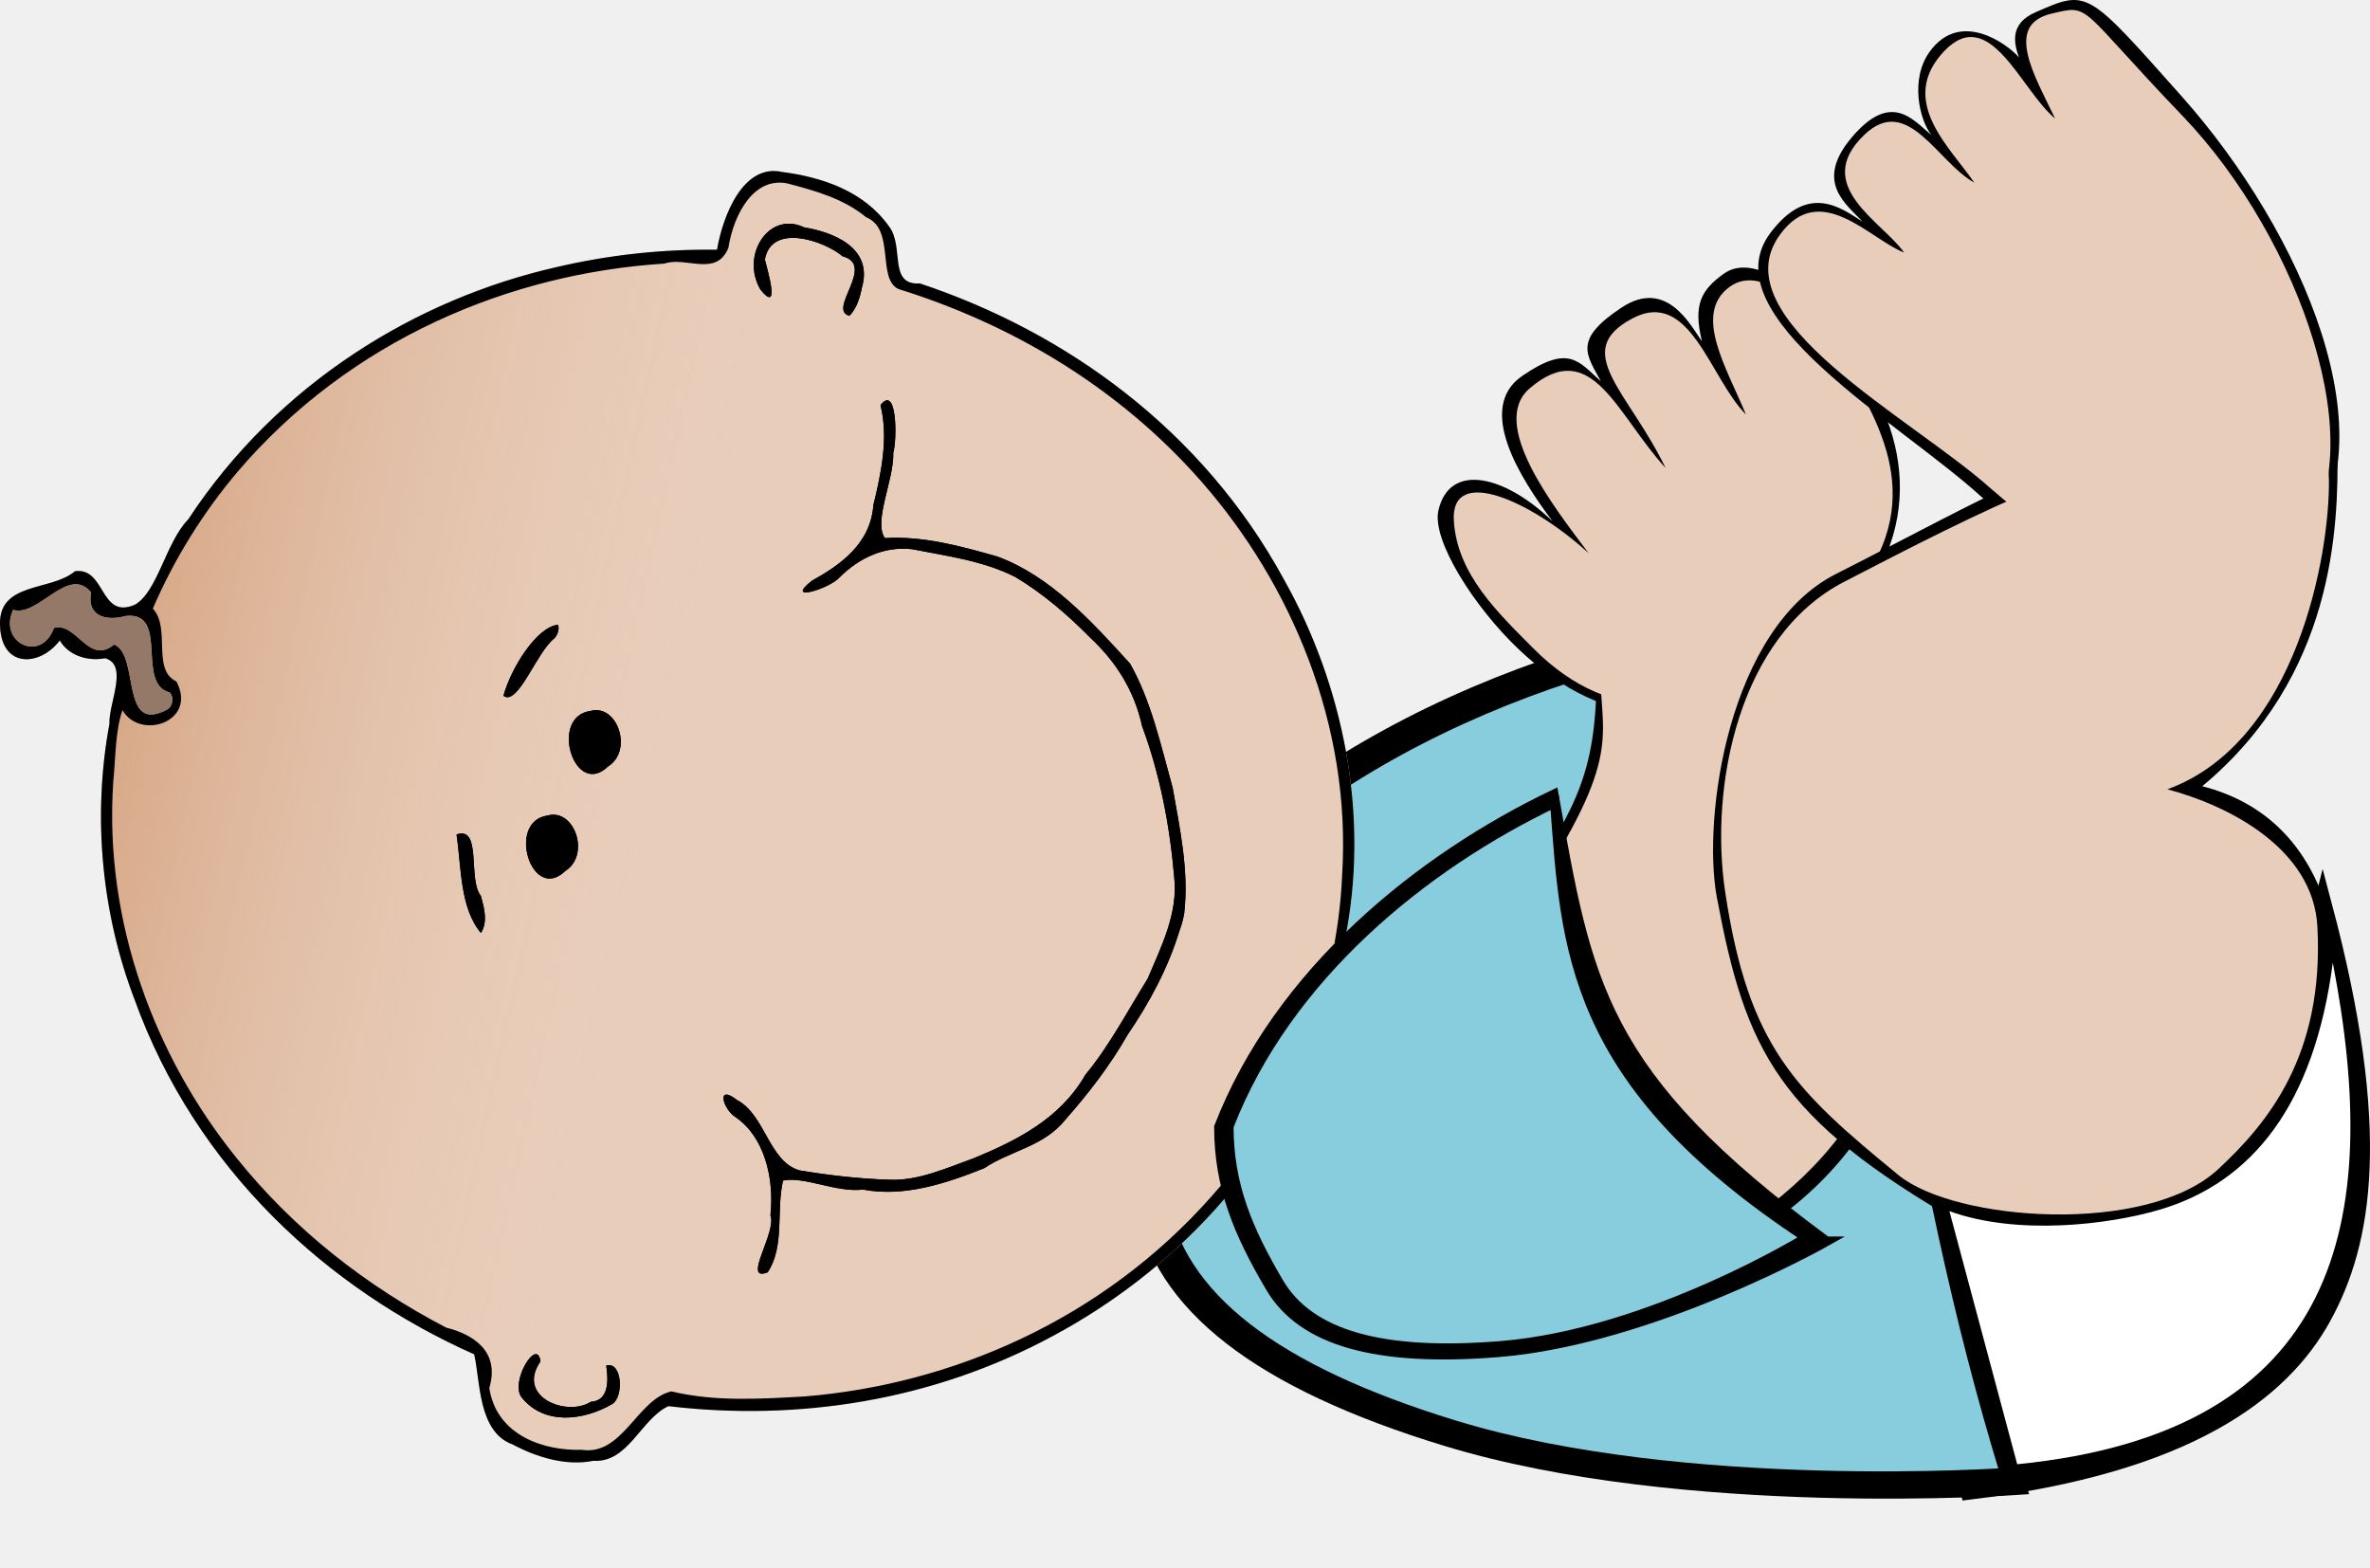
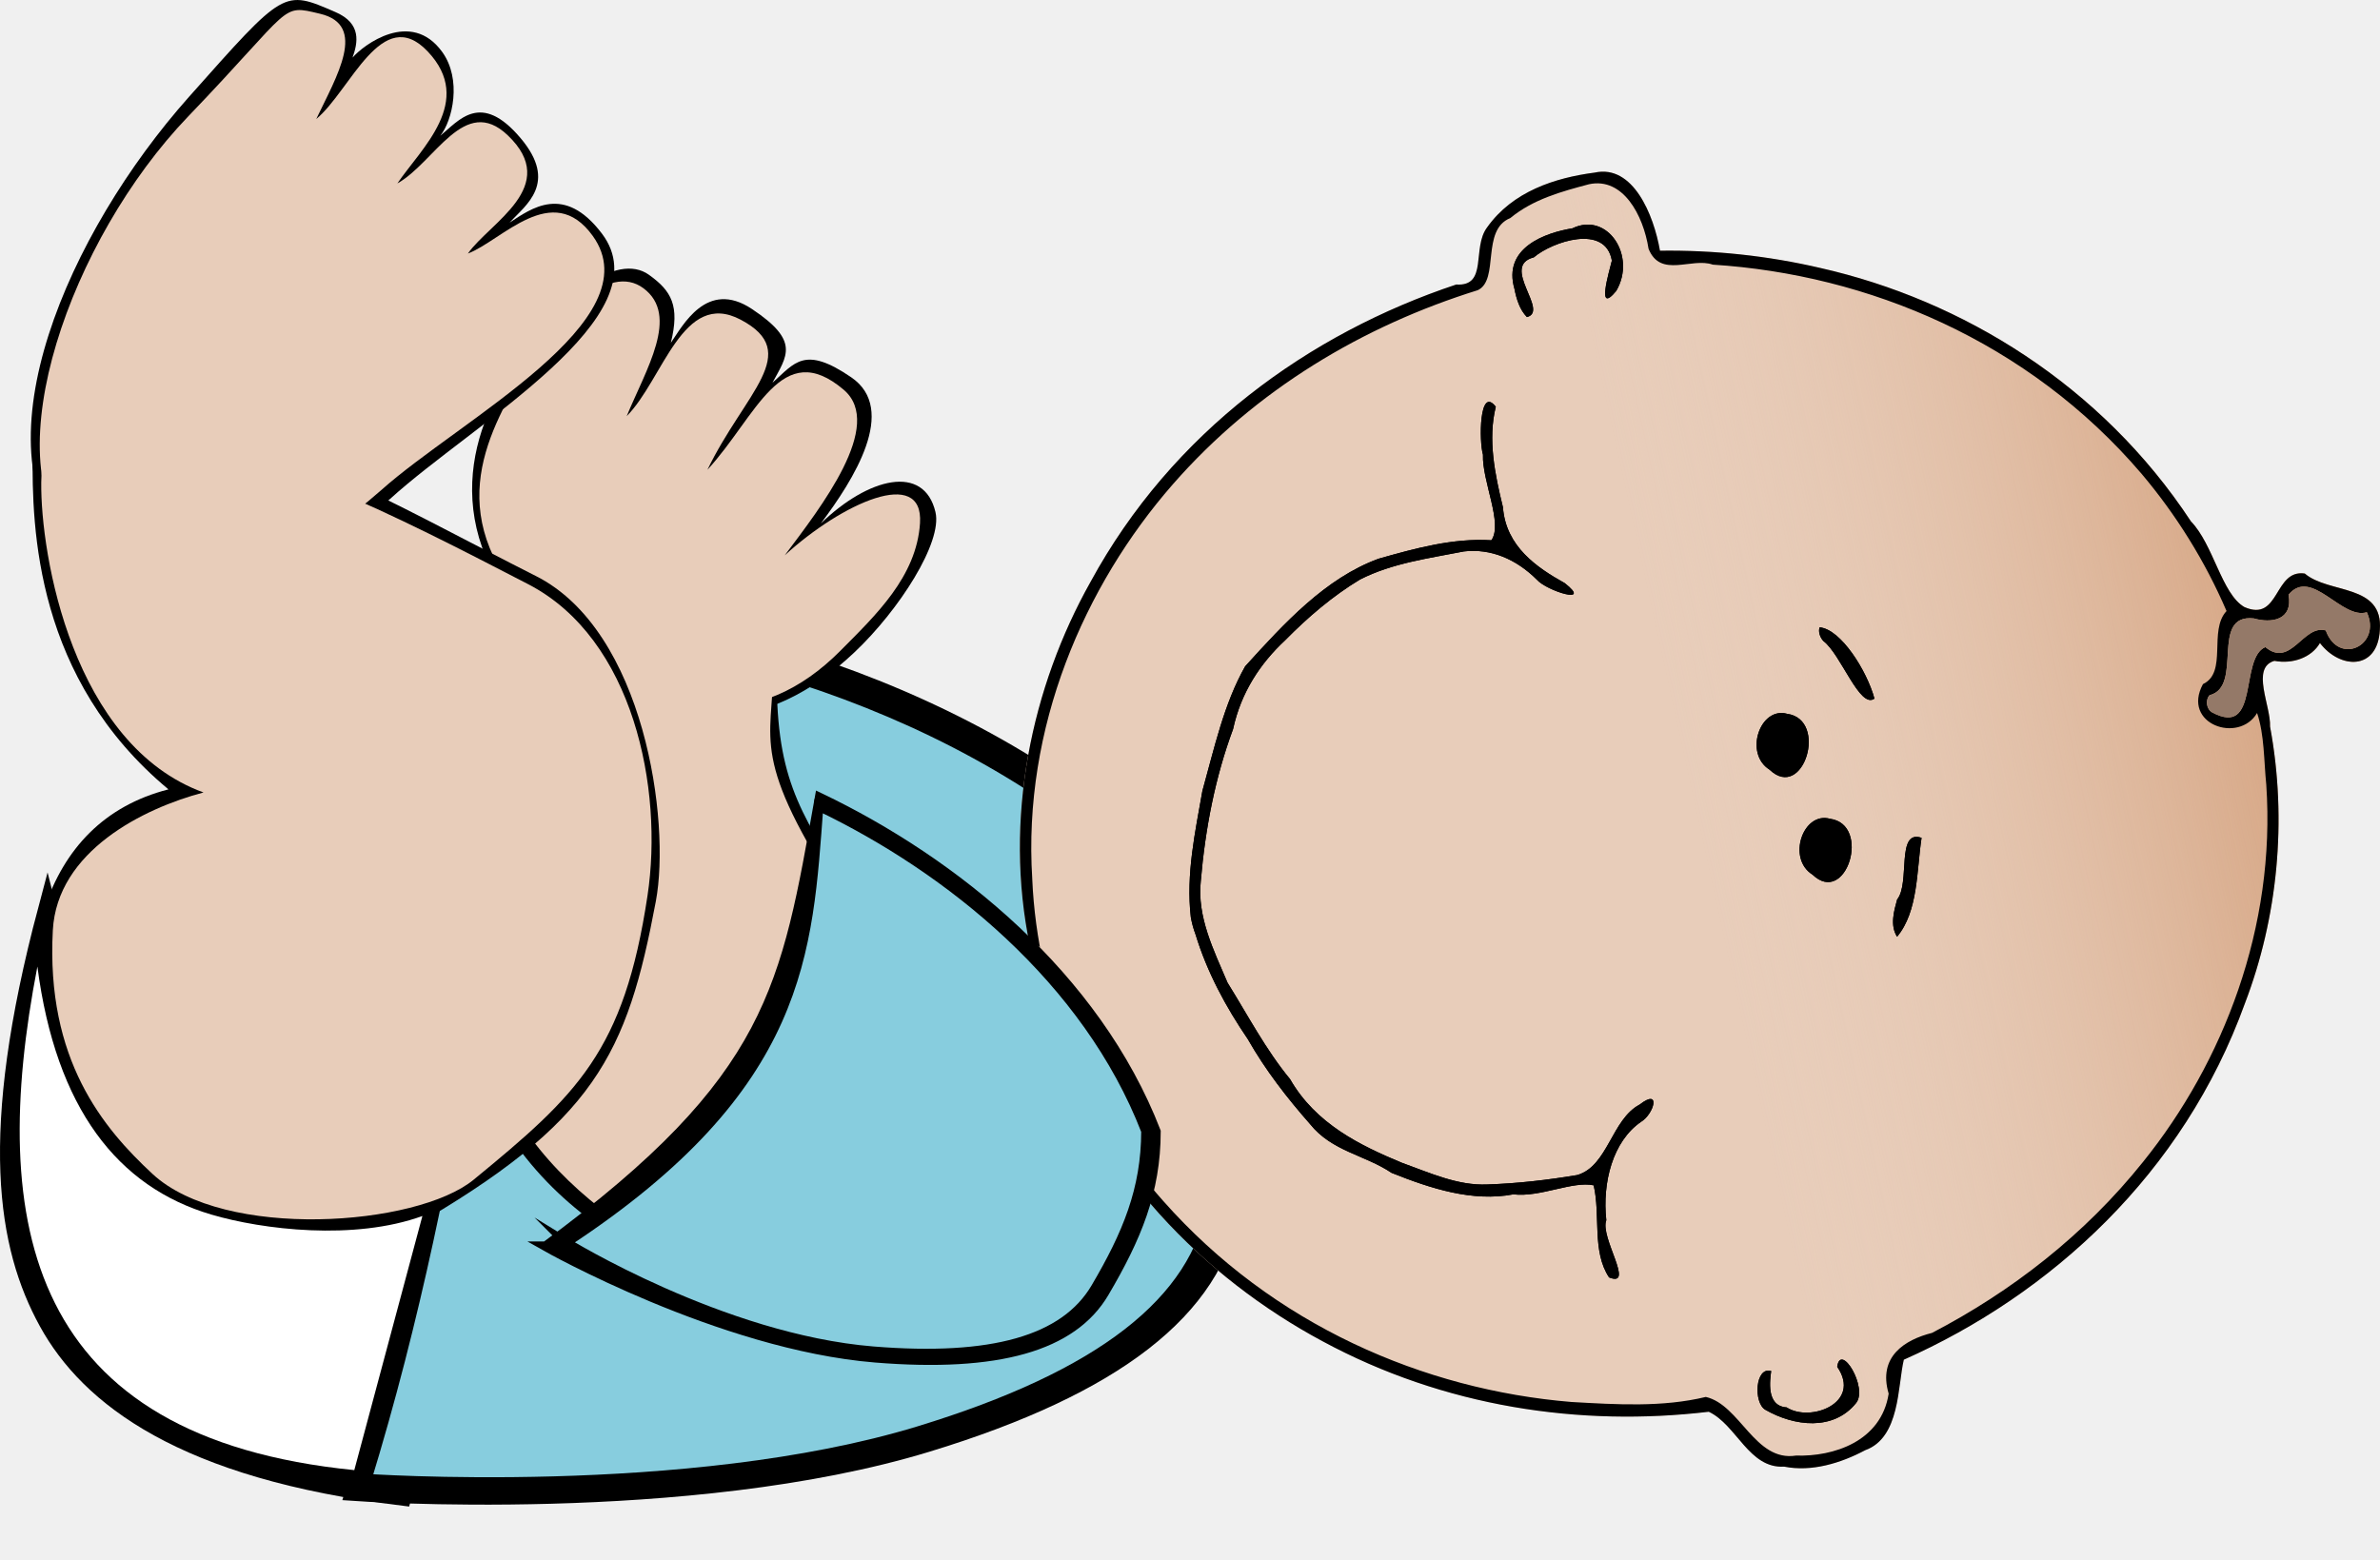
- <svg xmlns="http://www.w3.org/2000/svg" version="1.1" width="140.436" height="92.904" viewBox="0,0,140.436,92.904">
+ <svg xmlns="http://www.w3.org/2000/svg" version="1.1" width="140.436" height="92.042" viewBox="0,0,140.436,92.042">
  <defs>
-     <linearGradient x1="171.46" y1="175.743" x2="210.285" y2="184.259" gradientUnits="userSpaceOnUse" id="color-1">
+     <linearGradient x1="308.209" y1="173.503" x2="269.384" y2="182.02" gradientUnits="userSpaceOnUse" id="color-1">
      <stop offset="0" stop-color="#d19b75" />
      <stop offset="1" stop-color="#e8cdba" stop-opacity="0" />
    </linearGradient>
  </defs>
-   <g transform="translate(-170,-135.7877)">
+   <g transform="translate(-169.2331,-133.5482)">
    <g data-paper-data="{&quot;isPaintingLayer&quot;:true}" stroke-linecap="butt" stroke-linejoin="miter" stroke-miterlimit="10" stroke-dasharray="" stroke-dashoffset="0" style="mix-blend-mode: normal">
-       <path d="M286.705,224.099l-5.68,-22.399c5.774,5.612 11.725,6.16 17.791,3.376c6.509,-6.938 6.911,-7.97 8.828,-15.605c3.546,13.328 2.39,19.903 -0.044,24.33c-2.434,4.428 -7.985,8.733 -20.895,10.298z" fill="#000000" fill-rule="evenodd" stroke="#000000" stroke-width="1.098" />
-       <g fill-rule="evenodd" stroke="#000000">
-         <path d="M279.042,171.706c3.095,13.911 4.337,32.047 10.512,52.151c0,0 -19.76,1.405 -33.821,-2.885c-11.069,-3.377 -16.946,-7.92 -17.97,-13.979c-1.039,-6.152 -1.224,-11.038 0.747,-16.544c10.398,-12.101 26.575,-17.575 40.531,-18.744z" fill="#000000" stroke-width="1.028" />
-         <path d="M278.843,172.517c3.012,13.535 4.221,31.182 10.228,50.743c0,0 -19.226,1.368 -32.906,-2.806c-10.77,-3.286 -16.489,-7.706 -17.484,-13.602c-1.011,-5.985 -1.191,-10.738 0.727,-16.096c10.116,-11.774 25.857,-17.1 39.435,-18.237z" fill="#87cdde" stroke-width="1" />
+       <path d="M192.964,221.86c-12.91,-1.564 -18.461,-5.869 -20.895,-10.298c-2.434,-4.427 -3.59,-11.002 -0.044,-24.33c1.917,7.635 2.32,8.667 8.828,15.605c6.067,2.784 12.017,2.236 17.791,-3.376l-5.68,22.399z" data-paper-data="{&quot;index&quot;:null}" fill="#000000" fill-rule="evenodd" stroke="#000000" stroke-width="1.098" />
+       <g data-paper-data="{&quot;index&quot;:null}" fill-rule="evenodd" stroke="#000000">
+         <path d="M200.628,169.466c13.956,1.168 30.133,6.643 40.531,18.744c1.971,5.507 1.786,10.393 0.747,16.544c-1.023,6.059 -6.9,10.602 -17.97,13.979c-14.061,4.29 -33.821,2.885 -33.821,2.885c6.175,-20.104 7.417,-38.241 10.512,-52.151z" fill="#000000" stroke-width="1.028" />
+         <path d="M200.826,170.278c13.579,1.137 29.319,6.463 39.435,18.237c1.918,5.358 1.738,10.111 0.727,16.096c-0.995,5.896 -6.714,10.316 -17.484,13.602c-13.68,4.174 -32.906,2.806 -32.906,2.806c6.007,-19.561 7.216,-37.208 10.228,-50.743z" fill="#87cdde" stroke-width="1" />
      </g>
-       <path d="M250.524,212.907c-3.789,-2.988 -6.082,-7.591 -1.862,-15.099c2.637,-4.685 8.573,-9.396 12.315,-10.468c2.713,-4.351 3.86,-6.446 3.587,-13.446c-0.226,-5.757 13.556,-12.52 17.258,-4.2c4.031,9.055 3.266,15.475 2.373,22.218c-2.011,15.154 -12.199,18.235 -18.824,21.067c-4.675,1.997 -11.042,2.933 -14.848,-0.071z" fill="#000000" fill-rule="evenodd" stroke="none" stroke-width="1" />
-       <g fill-rule="evenodd" stroke="none" stroke-width="1">
-         <path d="M262.001,166.681c-1.932,-2.566 -4.569,-6.727 -1.795,-8.623c2.763,-1.891 3.326,-0.859 4.651,0.32c-0.863,-1.601 -1.64,-2.457 1.212,-4.354c2.675,-1.78 4.095,1.018 4.783,1.994c-0.538,-2.184 -0.042,-3.055 1.295,-4.013c1.878,-1.34 5.394,1.074 8.621,6.485c2.63,4.414 3.429,11.08 -4.885,16.892c-5.251,3.672 -10.61,3.871 -15.864,-1.094c-2.652,-2.506 -5.198,-6.497 -4.782,-8.269c0.677,-2.877 3.962,-2.048 6.765,0.663z" fill="#000000" />
-         <path d="M264.13,168.561c-2.1,-2.798 -5.933,-7.688 -3.475,-9.773c3.678,-3.122 5.134,1.563 8.038,4.727c-2.195,-4.552 -5.658,-6.912 -1.959,-8.861c3.419,-1.803 4.575,3.534 6.723,5.695c-1.138,-2.757 -3.144,-5.937 -0.992,-7.546c2.032,-1.52 5.202,1.396 7.887,6.357c2.277,4.212 3.775,9.333 -4.387,15.387c-4.936,3.662 -10.381,4.428 -15.124,-0.358c-2.063,-2.081 -4.488,-4.356 -4.692,-7.525c-0.217,-3.37 4.621,-1.177 7.981,1.898z" fill="#e8cdba" />
+       <path d="M229.145,210.667c-3.805,3.004 -10.173,2.068 -14.848,0.071c-6.626,-2.831 -16.814,-5.913 -18.824,-21.067c-0.893,-6.743 -1.658,-13.163 2.373,-22.218c3.702,-8.32 17.485,-1.557 17.258,4.2c-0.273,7 0.874,9.095 3.587,13.446c3.743,1.072 9.678,5.782 12.315,10.468c4.221,7.508 1.927,12.112 -1.862,15.099z" data-paper-data="{&quot;index&quot;:null}" fill="#000000" fill-rule="evenodd" stroke="none" stroke-width="1" />
+       <g data-paper-data="{&quot;index&quot;:null}" fill-rule="evenodd" stroke="none" stroke-width="1">
+         <path d="M224.433,163.779c0.416,1.772 -2.131,5.763 -4.782,8.269c-5.254,4.965 -10.613,4.767 -15.864,1.094c-8.314,-5.812 -7.516,-12.478 -4.885,-16.892c3.227,-5.411 6.744,-7.825 8.621,-6.485c1.337,0.958 1.833,1.829 1.295,4.013c0.687,-0.976 2.108,-3.774 4.783,-1.994c2.852,1.897 2.075,2.753 1.212,4.354c1.324,-1.179 1.887,-2.211 4.651,-0.32c2.775,1.897 0.137,6.058 -1.795,8.623c2.802,-2.71 6.087,-3.539 6.765,-0.663z" fill="#000000" />
+         <path d="M215.539,166.322c3.36,-3.075 8.198,-5.268 7.981,-1.898c-0.203,3.168 -2.628,5.443 -4.692,7.525c-4.743,4.786 -10.188,4.021 -15.124,0.358c-8.162,-6.054 -6.664,-11.175 -4.387,-15.387c2.684,-4.961 5.855,-7.877 7.887,-6.357c2.152,1.609 0.146,4.789 -0.992,7.546c2.148,-2.161 3.303,-7.498 6.723,-5.695c3.699,1.949 0.235,4.31 -1.959,8.861c2.904,-3.165 4.36,-7.849 8.038,-4.727c2.458,2.085 -1.375,6.975 -3.475,9.773z" fill="#e8cdba" />
      </g>
-       <path d="M306.424,168.189c-3.914,4.506 -11.079,3.963 -19.016,-2.965c-4.903,-4.463 -16.192,-10.773 -12.486,-15.655c2.233,-2.944 4.155,-1.478 5.447,-0.643c-0.947,-1.034 -2.887,-2.334 -0.651,-4.987c2.348,-2.783 3.635,-1.046 4.737,-0.14c-0.721,-0.897 -1.288,-3.327 -0.109,-4.951c1.838,-2.539 4.651,-0.402 5.287,0.338c-0.305,-0.862 -0.558,-2.007 1.005,-2.684c3.091,-1.342 2.995,-1.351 8.65,5.005c7.163,8.05 12.527,20.476 7.136,26.682z" fill="#000000" fill-rule="evenodd" stroke="none" stroke-width="1" />
-       <g fill-rule="nonzero" stroke="none" stroke-width="1">
-         <path d="M248.506,196.41c-2.784,8.427 -9.152,14.805 -16.096,18.531c-7.186,3.886 -15.189,5.072 -22.804,4.169c-1.651,0.777 -2.368,3.367 -4.45,3.239c-1.617,0.322 -3.341,-0.204 -4.78,-0.97c-2.066,-0.737 -1.911,-3.789 -2.279,-5.341c-8.663,-3.85 -16.495,-10.963 -20.129,-21.039c-1.915,-5.01 -2.516,-10.769 -1.48,-16.332c-0.056,-1.214 1.147,-3.475 -0.258,-3.876c-1.075,0.206 -2.193,-0.194 -2.687,-1.053c-1.18,1.551 -3.404,1.641 -3.534,-0.77c-0.21,-2.749 3.006,-2.109 4.428,-3.328c1.839,-0.267 1.462,2.899 3.565,1.977c1.34,-0.775 1.822,-3.685 3.152,-5.054c5.306,-8.07 13.519,-13.065 21.838,-14.951c3.141,-0.735 6.329,-1.069 9.493,-1.026c0.371,-2.131 1.593,-5.107 3.85,-4.611c2.34,0.305 4.845,1.107 6.353,3.238c0.909,1.21 -0.07,3.491 1.818,3.368c8.677,2.889 16.76,8.688 21.583,17.556c3.466,6.166 5.159,13.98 3.562,21.547c-0.299,1.596 -0.69,3.173 -1.146,4.728z" fill="#e8cdba" />
-         <path d="M248.506,196.41c-2.784,8.427 -9.152,14.805 -16.096,18.531c-7.186,3.886 -15.189,5.072 -22.804,4.169c-1.651,0.777 -2.368,3.367 -4.45,3.239c-1.617,0.322 -3.341,-0.204 -4.78,-0.97c-2.066,-0.737 -1.911,-3.789 -2.279,-5.341c-8.663,-3.85 -16.495,-10.963 -20.129,-21.039c-1.915,-5.01 -2.516,-10.769 -1.48,-16.332c-0.056,-1.214 1.147,-3.475 -0.258,-3.876c-1.075,0.206 -2.193,-0.194 -2.687,-1.053c-1.18,1.551 -3.404,1.641 -3.534,-0.77c-0.21,-2.749 3.006,-2.109 4.428,-3.328c1.839,-0.267 1.462,2.899 3.565,1.977c1.34,-0.775 1.822,-3.685 3.152,-5.054c5.306,-8.07 13.519,-13.065 21.838,-14.951c3.141,-0.735 6.329,-1.069 9.493,-1.026c0.371,-2.131 1.593,-5.107 3.85,-4.611c2.34,0.305 4.845,1.107 6.353,3.238c0.909,1.21 -0.07,3.491 1.818,3.368c8.677,2.889 16.76,8.688 21.583,17.556c3.466,6.166 5.159,13.98 3.562,21.547c-0.299,1.596 -0.69,3.173 -1.146,4.728z" fill="url(#color-1)" />
-         <path d="M248.506,196.41c-2.784,8.427 -9.152,14.805 -16.096,18.531c-7.186,3.886 -15.189,5.072 -22.804,4.169c-1.651,0.777 -2.368,3.367 -4.45,3.239c-1.617,0.322 -3.341,-0.204 -4.78,-0.97c-2.066,-0.737 -1.911,-3.789 -2.279,-5.341c-8.663,-3.85 -16.495,-10.963 -20.129,-21.039c-1.915,-5.01 -2.516,-10.769 -1.48,-16.332c-0.056,-1.214 1.147,-3.475 -0.258,-3.876c-1.075,0.206 -2.193,-0.194 -2.687,-1.053c-1.18,1.551 -3.404,1.641 -3.534,-0.77c-0.21,-2.749 3.006,-2.109 4.428,-3.328c1.839,-0.267 1.462,2.899 3.565,1.977c1.34,-0.775 1.822,-3.685 3.152,-5.054c5.306,-8.07 13.519,-13.065 21.838,-14.951c3.141,-0.735 6.329,-1.069 9.493,-1.026c0.371,-2.131 1.593,-5.107 3.85,-4.611c2.34,0.305 4.845,1.107 6.353,3.238c0.909,1.21 -0.07,3.491 1.818,3.368c8.677,2.889 16.76,8.688 21.583,17.556c3.466,6.166 5.159,13.98 3.562,21.547c-0.299,1.596 -0.69,3.173 -1.146,4.728zM249.527,187.669c0.573,-8.951 -3.069,-17.319 -8.286,-23.288c-4.913,-5.622 -11.272,-9.374 -18.004,-11.467c-1.292,-0.616 -0.175,-3.554 -1.917,-4.255c-1.349,-1.115 -3.04,-1.572 -4.652,-1.999c-2,-0.42 -3.195,1.823 -3.505,3.809c-0.708,1.764 -2.539,0.493 -3.791,0.938c-9.132,0.579 -18.605,4.488 -25.315,12.36c-2.011,2.385 -3.725,5.115 -5,8.084c1.08,1.153 -0.077,3.623 1.391,4.312c1.282,2.366 -2.12,3.536 -3.193,1.705c-0.437,1.287 -0.4,2.839 -0.543,4.237c-0.572,8.405 2.542,16.383 7.258,22.24c3.466,4.337 7.798,7.678 12.465,10.109c1.607,0.408 3.205,1.397 2.559,3.587c0.436,2.828 3.264,3.724 5.467,3.654c2.431,0.382 3.289,-2.992 5.322,-3.461c2.562,0.62 5.279,0.449 7.928,0.298c8.696,-0.716 17.615,-4.537 24.099,-11.876c4.494,-5.041 7.412,-11.91 7.718,-18.986zM239.895,190.926c-0.69,2.259 -1.795,4.295 -3.084,6.185c-1.052,1.846 -2.314,3.467 -3.677,5.018c-1.291,1.615 -3.234,1.819 -4.811,2.88c-2.32,0.929 -4.774,1.724 -7.186,1.268c-1.578,0.189 -3.502,-0.802 -4.738,-0.533c-0.414,1.777 0.114,3.896 -0.909,5.435c-1.56,0.617 0.557,-2.372 0.163,-3.376c0.242,-2.226 -0.378,-4.657 -2.051,-5.807c-0.757,-0.458 -1.203,-2.016 0.077,-1.023c1.669,0.881 1.874,3.627 3.684,4.163c1.751,0.294 3.532,0.499 5.315,0.557c1.742,0.076 3.377,-0.684 5.038,-1.28c2.449,-1.017 5.08,-2.291 6.596,-4.935c1.432,-1.732 2.49,-3.767 3.691,-5.693c0.801,-1.892 1.811,-3.881 1.577,-6.006c-0.264,-3.103 -0.855,-6.137 -1.904,-8.96c-0.471,-2.173 -1.608,-3.879 -3.072,-5.243c-1.35,-1.372 -2.816,-2.623 -4.422,-3.589c-1.912,-0.975 -4.074,-1.249 -6.132,-1.656c-1.581,-0.182 -3.076,0.451 -4.304,1.673c-0.578,0.66 -3.318,1.514 -1.64,0.198c1.646,-0.917 3.474,-2.161 3.646,-4.48c0.472,-1.931 0.901,-4.005 0.422,-5.927c0.988,-1.282 0.989,2.063 0.757,2.824c0.056,1.585 -1.198,4.07 -0.496,5.054c2.282,-0.138 4.497,0.479 6.661,1.091c3.134,1.15 5.566,3.811 7.868,6.35c1.25,2.2 1.823,4.841 2.522,7.348c0.425,2.424 0.976,4.92 0.684,7.454c-0.06,0.343 -0.151,0.684 -0.275,1.01zM220.335,154.5c-1.342,-0.346 1.592,-3.008 -0.405,-3.524c-1.095,-0.929 -4.225,-1.992 -4.606,0.191c0.166,0.676 0.933,3.24 -0.258,1.791c-1.211,-2.062 0.51,-4.696 2.586,-3.696c1.591,0.259 4.133,1.142 3.417,3.584c-0.118,0.6 -0.314,1.231 -0.735,1.654zM206.282,218.984c-1.733,1 -4.034,1.263 -5.365,-0.385c-0.731,-0.89 0.915,-3.613 1.11,-2.143c-1.468,2.133 1.586,3.3 2.984,2.395c1.245,-0.08 0.969,-1.66 0.912,-2.148c0.951,-0.273 1.049,1.861 0.358,2.281zM206.022,181.212c-1.992,1.907 -3.497,-2.961 -1.033,-3.297c1.589,-0.441 2.558,2.341 1.033,3.297zM203.487,187.407c-1.992,1.907 -3.497,-2.961 -1.033,-3.297c1.589,-0.441 2.558,2.341 1.033,3.297zM202.845,173.62c-1.041,0.784 -2.151,4.037 -3.013,3.398c0.441,-1.631 1.976,-4.098 3.235,-4.207c0.097,0.271 -0.036,0.614 -0.222,0.809zM198.497,191.072c-1.252,-1.497 -1.151,-3.876 -1.445,-5.838c1.523,-0.528 0.652,2.675 1.442,3.638c0.187,0.679 0.432,1.525 0.004,2.199zM180.057,176.82c-2.034,-0.508 0.018,-4.819 -2.612,-4.533c-1.028,0.296 -2.322,0.113 -2.049,-1.403c-1.361,-1.632 -3.13,1.496 -4.62,1.038c-0.893,1.954 1.659,3.185 2.424,1.074c1.337,-0.37 2.048,2.242 3.564,0.982c1.545,0.647 0.321,5.373 3.149,3.849c0.334,-0.2 0.397,-0.727 0.144,-1.007z" fill="#000000" />
-         <path d="M239.895,190.926c-0.69,2.259 -1.795,4.295 -3.084,6.185c-1.052,1.846 -2.314,3.467 -3.677,5.018c-1.291,1.615 -3.234,1.819 -4.811,2.88c-2.32,0.929 -4.774,1.724 -7.186,1.268c-1.578,0.189 -3.502,-0.802 -4.738,-0.533c-0.414,1.777 0.114,3.896 -0.909,5.435c-1.56,0.617 0.557,-2.372 0.163,-3.376c0.242,-2.226 -0.378,-4.657 -2.051,-5.807c-0.757,-0.458 -1.203,-2.016 0.077,-1.023c1.669,0.881 1.874,3.627 3.684,4.163c1.751,0.294 3.532,0.499 5.315,0.557c1.742,0.076 3.377,-0.684 5.038,-1.28c2.449,-1.017 5.08,-2.291 6.596,-4.935c1.432,-1.732 2.49,-3.767 3.691,-5.693c0.801,-1.892 1.811,-3.881 1.577,-6.006c-0.264,-3.103 -0.855,-6.137 -1.904,-8.96c-0.471,-2.173 -1.608,-3.879 -3.072,-5.243c-1.35,-1.372 -2.816,-2.623 -4.422,-3.589c-1.912,-0.975 -4.074,-1.249 -6.132,-1.656c-1.581,-0.182 -3.076,0.451 -4.304,1.673c-0.578,0.66 -3.318,1.514 -1.64,0.198c1.646,-0.917 3.474,-2.161 3.646,-4.48c0.472,-1.931 0.901,-4.005 0.422,-5.927c0.988,-1.282 0.989,2.063 0.757,2.824c0.056,1.585 -1.198,4.07 -0.496,5.054c2.282,-0.138 4.497,0.479 6.661,1.091c3.134,1.15 5.566,3.811 7.868,6.35c1.25,2.2 1.823,4.841 2.522,7.348c0.425,2.424 0.976,4.92 0.684,7.454c-0.06,0.343 -0.151,0.684 -0.275,1.01z" fill="#000000" />
-         <path d="M220.335,154.5c-1.342,-0.346 1.592,-3.008 -0.405,-3.524c-1.095,-0.929 -4.225,-1.992 -4.606,0.191c0.166,0.676 0.933,3.24 -0.258,1.791c-1.211,-2.062 0.51,-4.696 2.586,-3.696c1.591,0.259 4.133,1.142 3.417,3.584c-0.118,0.6 -0.314,1.231 -0.735,1.654z" fill="#000000" />
-         <path d="M206.282,218.984c-1.733,1 -4.034,1.263 -5.365,-0.385c-0.731,-0.89 0.915,-3.613 1.11,-2.143c-1.468,2.133 1.586,3.3 2.984,2.395c1.245,-0.08 0.969,-1.66 0.912,-2.148c0.951,-0.273 1.049,1.861 0.358,2.281z" fill="#000000" />
-         <path d="M206.022,181.212c-1.992,1.907 -3.497,-2.961 -1.033,-3.297c1.589,-0.441 2.558,2.341 1.033,3.297z" fill="#000000" />
-         <path d="M203.487,187.407c-1.992,1.907 -3.497,-2.961 -1.033,-3.297c1.589,-0.441 2.558,2.341 1.033,3.297z" fill="#000000" />
-         <path d="M202.845,173.62c-1.041,0.784 -2.151,4.037 -3.013,3.398c0.441,-1.631 1.976,-4.098 3.235,-4.207c0.097,0.271 -0.036,0.614 -0.222,0.809z" fill="#000000" />
-         <path d="M198.497,191.072c-1.252,-1.497 -1.151,-3.876 -1.445,-5.838c1.523,-0.528 0.652,2.675 1.442,3.638c0.187,0.679 0.432,1.525 0.004,2.199z" fill="#000000" />
-         <path d="M179.913,177.826c-2.828,1.524 -1.604,-3.202 -3.149,-3.849c-1.516,1.26 -2.227,-1.353 -3.564,-0.982c-0.765,2.112 -3.317,0.881 -2.424,-1.074c1.49,0.458 3.26,-2.67 4.62,-1.038c-0.273,1.517 1.021,1.699 2.049,1.403c2.63,-0.286 0.578,4.025 2.612,4.533c0.254,0.28 0.19,0.806 -0.144,1.007z" fill="#947968" />
+       <path d="M173.245,165.95c-5.391,-6.206 -0.026,-18.633 7.136,-26.682c5.655,-6.356 5.559,-6.347 8.65,-5.005c1.563,0.676 1.31,1.822 1.005,2.684c0.636,-0.74 3.448,-2.877 5.287,-0.338c1.179,1.625 0.612,4.054 -0.109,4.951c1.102,-0.905 2.389,-2.643 4.737,0.14c2.237,2.653 0.297,3.953 -0.651,4.987c1.292,-0.835 3.213,-2.301 5.447,0.643c3.706,4.882 -7.583,11.192 -12.486,15.655c-7.937,6.928 -15.102,7.471 -19.016,2.965z" data-paper-data="{&quot;index&quot;:null}" fill="#000000" fill-rule="evenodd" stroke="none" stroke-width="1" />
+       <g data-paper-data="{&quot;index&quot;:null}" fill-rule="nonzero" stroke="none" stroke-width="1">
+         <path d="M231.163,194.171c-0.456,-1.554 -0.847,-3.132 -1.146,-4.728c-1.597,-7.567 0.097,-15.38 3.562,-21.547c4.824,-8.868 12.907,-14.667 21.583,-17.556c1.888,0.123 0.909,-2.157 1.818,-3.368c1.508,-2.131 4.014,-2.932 6.353,-3.238c2.257,-0.495 3.48,2.481 3.85,4.611c3.164,-0.043 6.352,0.291 9.493,1.026c8.319,1.887 16.532,6.881 21.838,14.951c1.33,1.369 1.811,4.279 3.152,5.054c2.102,0.922 1.726,-2.244 3.565,-1.977c1.422,1.219 4.638,0.578 4.428,3.328c-0.13,2.411 -2.355,2.321 -3.534,0.77c-0.494,0.859 -1.612,1.259 -2.687,1.053c-1.405,0.401 -0.203,2.662 -0.258,3.876c1.036,5.563 0.436,11.322 -1.48,16.332c-3.634,10.076 -11.466,17.189 -20.129,21.039c-0.368,1.552 -0.213,4.603 -2.279,5.341c-1.438,0.767 -3.163,1.293 -4.78,0.97c-2.082,0.128 -2.799,-2.462 -4.45,-3.239c-7.616,0.903 -15.618,-0.284 -22.804,-4.169c-6.944,-3.725 -13.311,-10.104 -16.096,-18.531z" fill="#e8cdba" />
+         <path d="M231.163,194.171c-0.456,-1.554 -0.847,-3.132 -1.146,-4.728c-1.597,-7.567 0.097,-15.38 3.562,-21.547c4.824,-8.868 12.907,-14.667 21.583,-17.556c1.888,0.123 0.909,-2.157 1.818,-3.368c1.508,-2.131 4.014,-2.932 6.353,-3.238c2.257,-0.495 3.48,2.481 3.85,4.611c3.164,-0.043 6.352,0.291 9.493,1.026c8.319,1.887 16.532,6.881 21.838,14.951c1.33,1.369 1.811,4.279 3.152,5.054c2.102,0.922 1.726,-2.244 3.565,-1.977c1.422,1.219 4.638,0.578 4.428,3.328c-0.13,2.411 -2.355,2.321 -3.534,0.77c-0.494,0.859 -1.612,1.259 -2.687,1.053c-1.405,0.401 -0.203,2.662 -0.258,3.876c1.036,5.563 0.436,11.322 -1.48,16.332c-3.634,10.076 -11.466,17.189 -20.129,21.039c-0.368,1.552 -0.213,4.603 -2.279,5.341c-1.438,0.767 -3.163,1.293 -4.78,0.97c-2.082,0.128 -2.799,-2.462 -4.45,-3.239c-7.616,0.903 -15.618,-0.284 -22.804,-4.169c-6.944,-3.725 -13.311,-10.104 -16.096,-18.531z" fill="url(#color-1)" />
+         <path d="M231.163,194.171c-0.456,-1.554 -0.847,-3.132 -1.146,-4.728c-1.597,-7.567 0.097,-15.38 3.562,-21.547c4.824,-8.868 12.907,-14.667 21.583,-17.556c1.888,0.123 0.909,-2.157 1.818,-3.368c1.508,-2.131 4.014,-2.932 6.353,-3.238c2.257,-0.495 3.48,2.481 3.85,4.611c3.164,-0.043 6.352,0.291 9.493,1.026c8.319,1.887 16.532,6.881 21.838,14.951c1.33,1.369 1.811,4.279 3.152,5.054c2.102,0.922 1.726,-2.244 3.565,-1.977c1.422,1.219 4.638,0.578 4.428,3.328c-0.13,2.411 -2.355,2.321 -3.534,0.77c-0.494,0.859 -1.612,1.259 -2.687,1.053c-1.405,0.401 -0.203,2.662 -0.258,3.876c1.036,5.563 0.436,11.322 -1.48,16.332c-3.634,10.076 -11.466,17.189 -20.129,21.039c-0.368,1.552 -0.213,4.603 -2.279,5.341c-1.438,0.767 -3.163,1.293 -4.78,0.97c-2.082,0.128 -2.799,-2.462 -4.45,-3.239c-7.616,0.903 -15.618,-0.284 -22.804,-4.169c-6.944,-3.725 -13.311,-10.104 -16.096,-18.531zM230.143,185.43c0.305,7.076 3.224,13.945 7.718,18.986c6.485,7.339 15.403,11.16 24.099,11.876c2.649,0.15 5.366,0.322 7.928,-0.298c2.032,0.469 2.89,3.843 5.322,3.461c2.203,0.07 5.031,-0.826 5.467,-3.654c-0.646,-2.19 0.953,-3.179 2.559,-3.587c4.667,-2.431 9,-5.773 12.465,-10.109c4.716,-5.857 7.83,-13.835 7.258,-22.24c-0.143,-1.398 -0.106,-2.95 -0.543,-4.237c-1.073,1.831 -4.475,0.662 -3.193,-1.705c1.468,-0.688 0.311,-3.159 1.391,-4.312c-1.274,-2.969 -2.989,-5.699 -5,-8.084c-6.711,-7.871 -16.184,-11.781 -25.315,-12.36c-1.252,-0.446 -3.083,0.826 -3.791,-0.938c-0.31,-1.986 -1.506,-4.23 -3.505,-3.809c-1.612,0.427 -3.303,0.884 -4.652,1.999c-1.742,0.701 -0.625,3.639 -1.917,4.255c-6.732,2.094 -13.091,5.846 -18.004,11.467c-5.216,5.97 -8.858,14.338 -8.286,23.288zM239.774,188.687c-0.124,-0.326 -0.214,-0.667 -0.275,-1.01c-0.292,-2.534 0.26,-5.03 0.684,-7.454c0.7,-2.508 1.272,-5.148 2.522,-7.348c2.301,-2.539 4.734,-5.2 7.868,-6.35c2.164,-0.612 4.379,-1.23 6.661,-1.091c0.702,-0.984 -0.552,-3.47 -0.496,-5.054c-0.232,-0.761 -0.231,-4.106 0.757,-2.824c-0.48,1.922 -0.05,3.997 0.422,5.927c0.172,2.319 2,3.563 3.646,4.48c1.678,1.316 -1.062,0.463 -1.64,-0.198c-1.228,-1.223 -2.723,-1.855 -4.304,-1.673c-2.058,0.408 -4.219,0.682 -6.132,1.656c-1.605,0.966 -3.072,2.217 -4.422,3.589c-1.464,1.364 -2.601,3.07 -3.072,5.243c-1.049,2.823 -1.641,5.857 -1.904,8.96c-0.234,2.124 0.776,4.114 1.577,6.006c1.201,1.926 2.259,3.961 3.691,5.693c1.516,2.644 4.147,3.918 6.596,4.935c1.661,0.597 3.296,1.357 5.038,1.28c1.782,-0.059 3.564,-0.263 5.315,-0.557c1.81,-0.536 2.015,-3.283 3.684,-4.163c1.28,-0.993 0.834,0.565 0.077,1.023c-1.673,1.151 -2.293,3.581 -2.051,5.807c-0.394,1.004 1.723,3.993 0.163,3.376c-1.022,-1.539 -0.495,-3.658 -0.909,-5.435c-1.236,-0.268 -3.16,0.722 -4.738,0.533c-2.413,0.455 -4.866,-0.339 -7.186,-1.268c-1.577,-1.061 -3.52,-1.265 -4.811,-2.88c-1.363,-1.551 -2.625,-3.172 -3.677,-5.018c-1.289,-1.89 -2.394,-3.926 -3.084,-6.185zM258.599,150.607c-0.716,-2.442 1.827,-3.325 3.417,-3.584c2.076,-1 3.798,1.634 2.586,3.696c-1.192,1.449 -0.424,-1.115 -0.258,-1.791c-0.381,-2.184 -3.511,-1.121 -4.606,-0.191c-1.997,0.516 0.938,3.178 -0.405,3.524c-0.421,-0.423 -0.617,-1.054 -0.735,-1.654zM273.387,216.744c-0.691,-0.42 -0.593,-2.554 0.358,-2.281c-0.056,0.488 -0.332,2.068 0.912,2.148c1.398,0.904 4.452,-0.262 2.984,-2.395c0.195,-1.47 1.841,1.253 1.11,2.143c-1.331,1.648 -3.632,1.385 -5.365,0.385zM274.681,175.676c2.464,0.336 0.958,5.204 -1.033,3.297c-1.525,-0.956 -0.556,-3.738 1.033,-3.297zM277.215,181.871c2.464,0.336 0.958,5.204 -1.033,3.297c-1.525,-0.956 -0.556,-3.738 1.033,-3.297zM276.603,170.572c1.259,0.109 2.795,2.576 3.235,4.207c-0.862,0.64 -1.973,-2.614 -3.013,-3.398c-0.186,-0.195 -0.319,-0.538 -0.222,-0.809zM281.176,186.634c0.79,-0.963 -0.081,-4.166 1.442,-3.638c-0.295,1.961 -0.193,4.34 -1.445,5.838c-0.428,-0.674 -0.183,-1.521 0.004,-2.199zM299.612,174.58c-0.254,0.28 -0.19,0.806 0.144,1.007c2.828,1.524 1.604,-3.202 3.149,-3.849c1.516,1.26 2.227,-1.353 3.564,-0.982c0.765,2.112 3.317,0.881 2.424,-1.074c-1.49,0.458 -3.26,-2.67 -4.62,-1.038c0.273,1.517 -1.021,1.699 -2.049,1.403c-2.63,-0.286 -0.578,4.025 -2.612,4.533z" fill="#000000" />
+         <path d="M239.774,188.687c-0.124,-0.326 -0.214,-0.667 -0.275,-1.01c-0.292,-2.534 0.26,-5.03 0.684,-7.454c0.7,-2.508 1.272,-5.148 2.522,-7.348c2.301,-2.539 4.734,-5.2 7.868,-6.35c2.164,-0.612 4.379,-1.23 6.661,-1.091c0.702,-0.984 -0.552,-3.47 -0.496,-5.054c-0.232,-0.761 -0.231,-4.106 0.757,-2.824c-0.48,1.922 -0.05,3.997 0.422,5.927c0.172,2.319 2,3.563 3.646,4.48c1.678,1.316 -1.062,0.463 -1.64,-0.198c-1.228,-1.223 -2.723,-1.855 -4.304,-1.673c-2.058,0.408 -4.219,0.682 -6.132,1.656c-1.605,0.966 -3.072,2.217 -4.422,3.589c-1.464,1.364 -2.601,3.07 -3.072,5.243c-1.049,2.823 -1.641,5.857 -1.904,8.96c-0.234,2.124 0.776,4.114 1.577,6.006c1.201,1.926 2.259,3.961 3.691,5.693c1.516,2.644 4.147,3.918 6.596,4.935c1.661,0.597 3.296,1.357 5.038,1.28c1.782,-0.059 3.564,-0.263 5.315,-0.557c1.81,-0.536 2.015,-3.283 3.684,-4.163c1.28,-0.993 0.834,0.565 0.077,1.023c-1.673,1.151 -2.293,3.581 -2.051,5.807c-0.394,1.004 1.723,3.993 0.163,3.376c-1.022,-1.539 -0.495,-3.658 -0.909,-5.435c-1.236,-0.268 -3.16,0.722 -4.738,0.533c-2.413,0.455 -4.866,-0.339 -7.186,-1.268c-1.577,-1.061 -3.52,-1.265 -4.811,-2.88c-1.363,-1.551 -2.625,-3.172 -3.677,-5.018c-1.289,-1.89 -2.394,-3.926 -3.084,-6.185z" fill="#000000" />
+         <path d="M258.599,150.607c-0.716,-2.442 1.827,-3.325 3.417,-3.584c2.076,-1 3.798,1.634 2.586,3.696c-1.192,1.449 -0.424,-1.115 -0.258,-1.791c-0.381,-2.184 -3.511,-1.121 -4.606,-0.191c-1.997,0.516 0.938,3.178 -0.405,3.524c-0.421,-0.423 -0.617,-1.054 -0.735,-1.654z" fill="#000000" />
+         <path d="M273.387,216.744c-0.691,-0.42 -0.593,-2.554 0.358,-2.281c-0.056,0.488 -0.332,2.068 0.912,2.148c1.398,0.904 4.452,-0.262 2.984,-2.395c0.195,-1.47 1.841,1.253 1.11,2.143c-1.331,1.648 -3.632,1.385 -5.365,0.385z" fill="#000000" />
+         <path d="M274.681,175.676c2.464,0.336 0.958,5.204 -1.033,3.297c-1.525,-0.956 -0.556,-3.738 1.033,-3.297z" fill="#000000" />
+         <path d="M277.215,181.871c2.464,0.336 0.958,5.204 -1.033,3.297c-1.525,-0.956 -0.556,-3.738 1.033,-3.297z" fill="#000000" />
+         <path d="M276.603,170.572c1.259,0.109 2.795,2.576 3.235,4.207c-0.862,0.64 -1.973,-2.614 -3.013,-3.398c-0.186,-0.195 -0.319,-0.538 -0.222,-0.809z" fill="#000000" />
+         <path d="M281.176,186.634c0.79,-0.963 -0.081,-4.166 1.442,-3.638c-0.295,1.961 -0.193,4.34 -1.445,5.838c-0.428,-0.674 -0.183,-1.521 0.004,-2.199z" fill="#000000" />
+         <path d="M299.756,175.587c-0.334,-0.2 -0.397,-0.727 -0.144,-1.007c2.034,-0.508 -0.018,-4.819 2.612,-4.533c1.028,0.296 2.322,0.113 2.049,-1.403c1.361,-1.632 3.13,1.496 4.62,1.038c0.893,1.954 -1.659,3.185 -2.424,1.074c-1.337,-0.37 -2.048,2.242 -3.564,0.982c-1.545,0.647 -0.321,5.373 -3.149,3.849z" fill="#947968" />
      </g>
-       <path d="M246.705,208.68c-3.56,-2.805 -3.842,-7.717 0.126,-14.769c2.476,-4.403 10.347,-3.972 13.862,-4.979c5.523,-8.458 4.157,-9.361 4.113,-13.674c-0.054,-5.414 12.095,-12.242 15.573,-4.429c3.788,8.508 3.034,15.224 2.503,21.557c-0.986,11.783 -9.097,16.316 -17.673,20.356c-3.936,1.854 -13.977,-0.497 -18.504,-4.061z" fill="#e8cdba" fill-rule="evenodd" stroke="none" stroke-width="1" />
-       <path d="M286.246,208.298c-10.942,-6.278 -12.811,-10.277 -14.51,-19.321c-0.883,-4.706 0.667,-15.959 7.076,-19.191c8.176,-4.123 17.107,-9.417 21.841,-8.259c3.714,0.906 7.791,-4.699 7.856,0.974c0.051,4.526 -0.171,13.343 -8.013,19.875c3.804,0.976 6.145,3.509 7.318,7.012c2.849,8.504 2.774,16.19 -1.904,21.944c-3.833,4.713 -15.645,-0.728 -19.664,-3.033z" fill="#000000" fill-rule="evenodd" stroke="none" stroke-width="1" />
-       <path d="M282.49,205.414c-6.115,-5.018 -8.876,-7.565 -10.262,-16.767c-0.95,-6.313 0.823,-15.162 7.039,-18.38c7.598,-3.932 16.819,-8.717 21.219,-7.612c3.452,0.866 7.455,-3.816 7.516,1.596c0.048,4.315 -1.868,15.504 -9.575,18.307c3.538,0.931 8.642,3.46 8.892,8.139c0.409,7.638 -2.967,11.672 -5.886,14.378c-4.226,3.916 -15.579,3.1 -18.943,0.339z" fill="#e8cdba" fill-rule="evenodd" stroke="none" stroke-width="1" />
-       <g fill-rule="evenodd" stroke="#000000">
-         <path d="M278.237,209.342c0,0 -10.3,5.833 -19.46,6.578c-7.211,0.585 -11.62,-0.655 -13.499,-3.844c-1.907,-3.239 -3.045,-5.956 -3.05,-9.506c3.554,-9.174 11.897,-15.907 19.843,-19.709c1.998,11.179 2.71,16.584 16.165,26.481z" fill="#000000" stroke-width="0.567" />
-         <path d="M277.028,209.122c0,0 -9.195,5.682 -18.108,6.408c-7.016,0.57 -11.305,-0.638 -13.134,-3.74c-1.854,-3.152 -2.962,-5.794 -2.966,-9.251c3.457,-8.925 11.575,-15.475 19.306,-19.175c0.646,8.602 0.864,16.539 14.901,25.759z" fill="#87cdde" stroke-width="0.551" />
+       <path d="M232.964,206.44c-4.527,3.564 -14.567,5.915 -18.504,4.061c-8.576,-4.04 -16.687,-8.572 -17.673,-20.356c-0.531,-6.333 -1.285,-13.049 2.503,-21.557c3.479,-7.813 15.627,-0.984 15.573,4.429c-0.044,4.313 -1.41,5.216 4.113,13.674c3.515,1.007 11.386,0.576 13.862,4.979c3.968,7.052 3.686,11.964 0.126,14.769z" data-paper-data="{&quot;index&quot;:null}" fill="#e8cdba" fill-rule="evenodd" stroke="none" stroke-width="1" />
+       <path d="M173.759,209.092c-4.678,-5.754 -4.754,-13.44 -1.904,-21.944c1.173,-3.503 3.514,-6.036 7.318,-7.012c-7.842,-6.532 -8.063,-15.35 -8.013,-19.875c0.065,-5.674 4.142,-0.068 7.856,-0.974c4.734,-1.158 13.665,4.136 21.841,8.259c6.409,3.233 7.958,14.485 7.076,19.191c-1.699,9.044 -3.568,13.043 -14.51,19.321c-4.018,2.305 -15.831,7.747 -19.664,3.033z" data-paper-data="{&quot;index&quot;:null}" fill="#000000" fill-rule="evenodd" stroke="none" stroke-width="1" />
+       <path d="M197.179,203.175c-3.364,2.761 -14.717,3.577 -18.943,-0.339c-2.918,-2.706 -6.294,-6.74 -5.886,-14.378c0.25,-4.679 5.354,-7.208 8.892,-8.139c-7.707,-2.803 -9.623,-13.992 -9.575,-18.307c0.06,-5.412 4.064,-0.73 7.516,-1.596c4.401,-1.105 13.622,3.68 21.219,7.612c6.216,3.218 7.989,12.067 7.039,18.38c-1.386,9.202 -4.147,11.749 -10.262,16.767z" data-paper-data="{&quot;index&quot;:null}" fill="#e8cdba" fill-rule="evenodd" stroke="none" stroke-width="1" />
+       <g data-paper-data="{&quot;index&quot;:null}" fill-rule="evenodd" stroke="#000000">
+         <path d="M201.432,207.103c13.456,-9.898 14.167,-15.302 16.165,-26.481c7.946,3.802 16.29,10.536 19.843,19.709c-0.005,3.55 -1.143,6.267 -3.05,9.506c-1.879,3.189 -6.288,4.429 -13.499,3.844c-9.161,-0.745 -19.46,-6.578 -19.46,-6.578z" fill="#000000" stroke-width="0.567" />
+         <path d="M202.641,206.883c14.037,-9.219 14.256,-17.156 14.901,-25.759c7.731,3.7 15.85,10.25 19.306,19.175c-0.004,3.457 -1.112,6.099 -2.966,9.251c-1.828,3.102 -6.118,4.311 -13.134,3.74c-8.913,-0.726 -18.108,-6.408 -18.108,-6.408z" fill="#87cdde" stroke-width="0.551" />
      </g>
-       <path d="M306.31,167.714c-3.72,4.171 -10.602,3.814 -18.367,-2.999c-4.633,-4.15 -16.061,-10.034 -12.483,-15.004c2.385,-3.316 5.363,0.279 7.368,1.04c-1.28,-1.831 -5.521,-3.963 -2.346,-6.984c2.559,-2.438 4.3,1.612 6.508,2.846c-1.412,-2.079 -4.58,-4.847 -1.789,-7.791c2.703,-2.847 4.549,2.312 6.574,3.989c-1.188,-2.504 -3.051,-5.537 -0.225,-6.211c2.392,-0.571 1.499,-0.488 7.786,6.063c6.988,7.284 11.41,20.082 6.975,25.051z" fill="#e8cdba" fill-rule="evenodd" stroke="none" stroke-width="1" />
-       <path d="M285.513,207.555c4.022,1.46 9.423,0.807 12.446,-0.083c5.519,-1.625 9.174,-6.251 10.272,-14.64c2.953,15.272 0.511,27.807 -18.7,29.72z" fill="#ffffff" fill-rule="evenodd" stroke="none" stroke-width="1" />
+       <path d="M173.359,165.475c-4.435,-4.969 -0.013,-17.767 6.975,-25.051c6.288,-6.551 5.394,-6.633 7.786,-6.063c2.826,0.673 0.963,3.707 -0.225,6.211c2.025,-1.678 3.872,-6.837 6.574,-3.989c2.791,2.944 -0.378,5.712 -1.789,7.791c2.208,-1.235 3.948,-5.284 6.508,-2.846c3.175,3.021 -1.066,5.153 -2.346,6.984c2.005,-0.761 4.983,-4.356 7.368,-1.04c3.578,4.97 -7.85,10.854 -12.483,15.004c-7.765,6.814 -14.647,7.17 -18.367,2.999z" data-paper-data="{&quot;index&quot;:null}" fill="#e8cdba" fill-rule="evenodd" stroke="none" stroke-width="1" />
+       <path d="M190.139,220.313c-19.211,-1.914 -21.653,-14.448 -18.7,-29.72c1.097,8.388 4.752,13.014 10.272,14.64c3.023,0.891 8.424,1.544 12.446,0.083z" data-paper-data="{&quot;index&quot;:null}" fill="#ffffff" fill-rule="evenodd" stroke="none" stroke-width="1" />
    </g>
  </g>
</svg>
